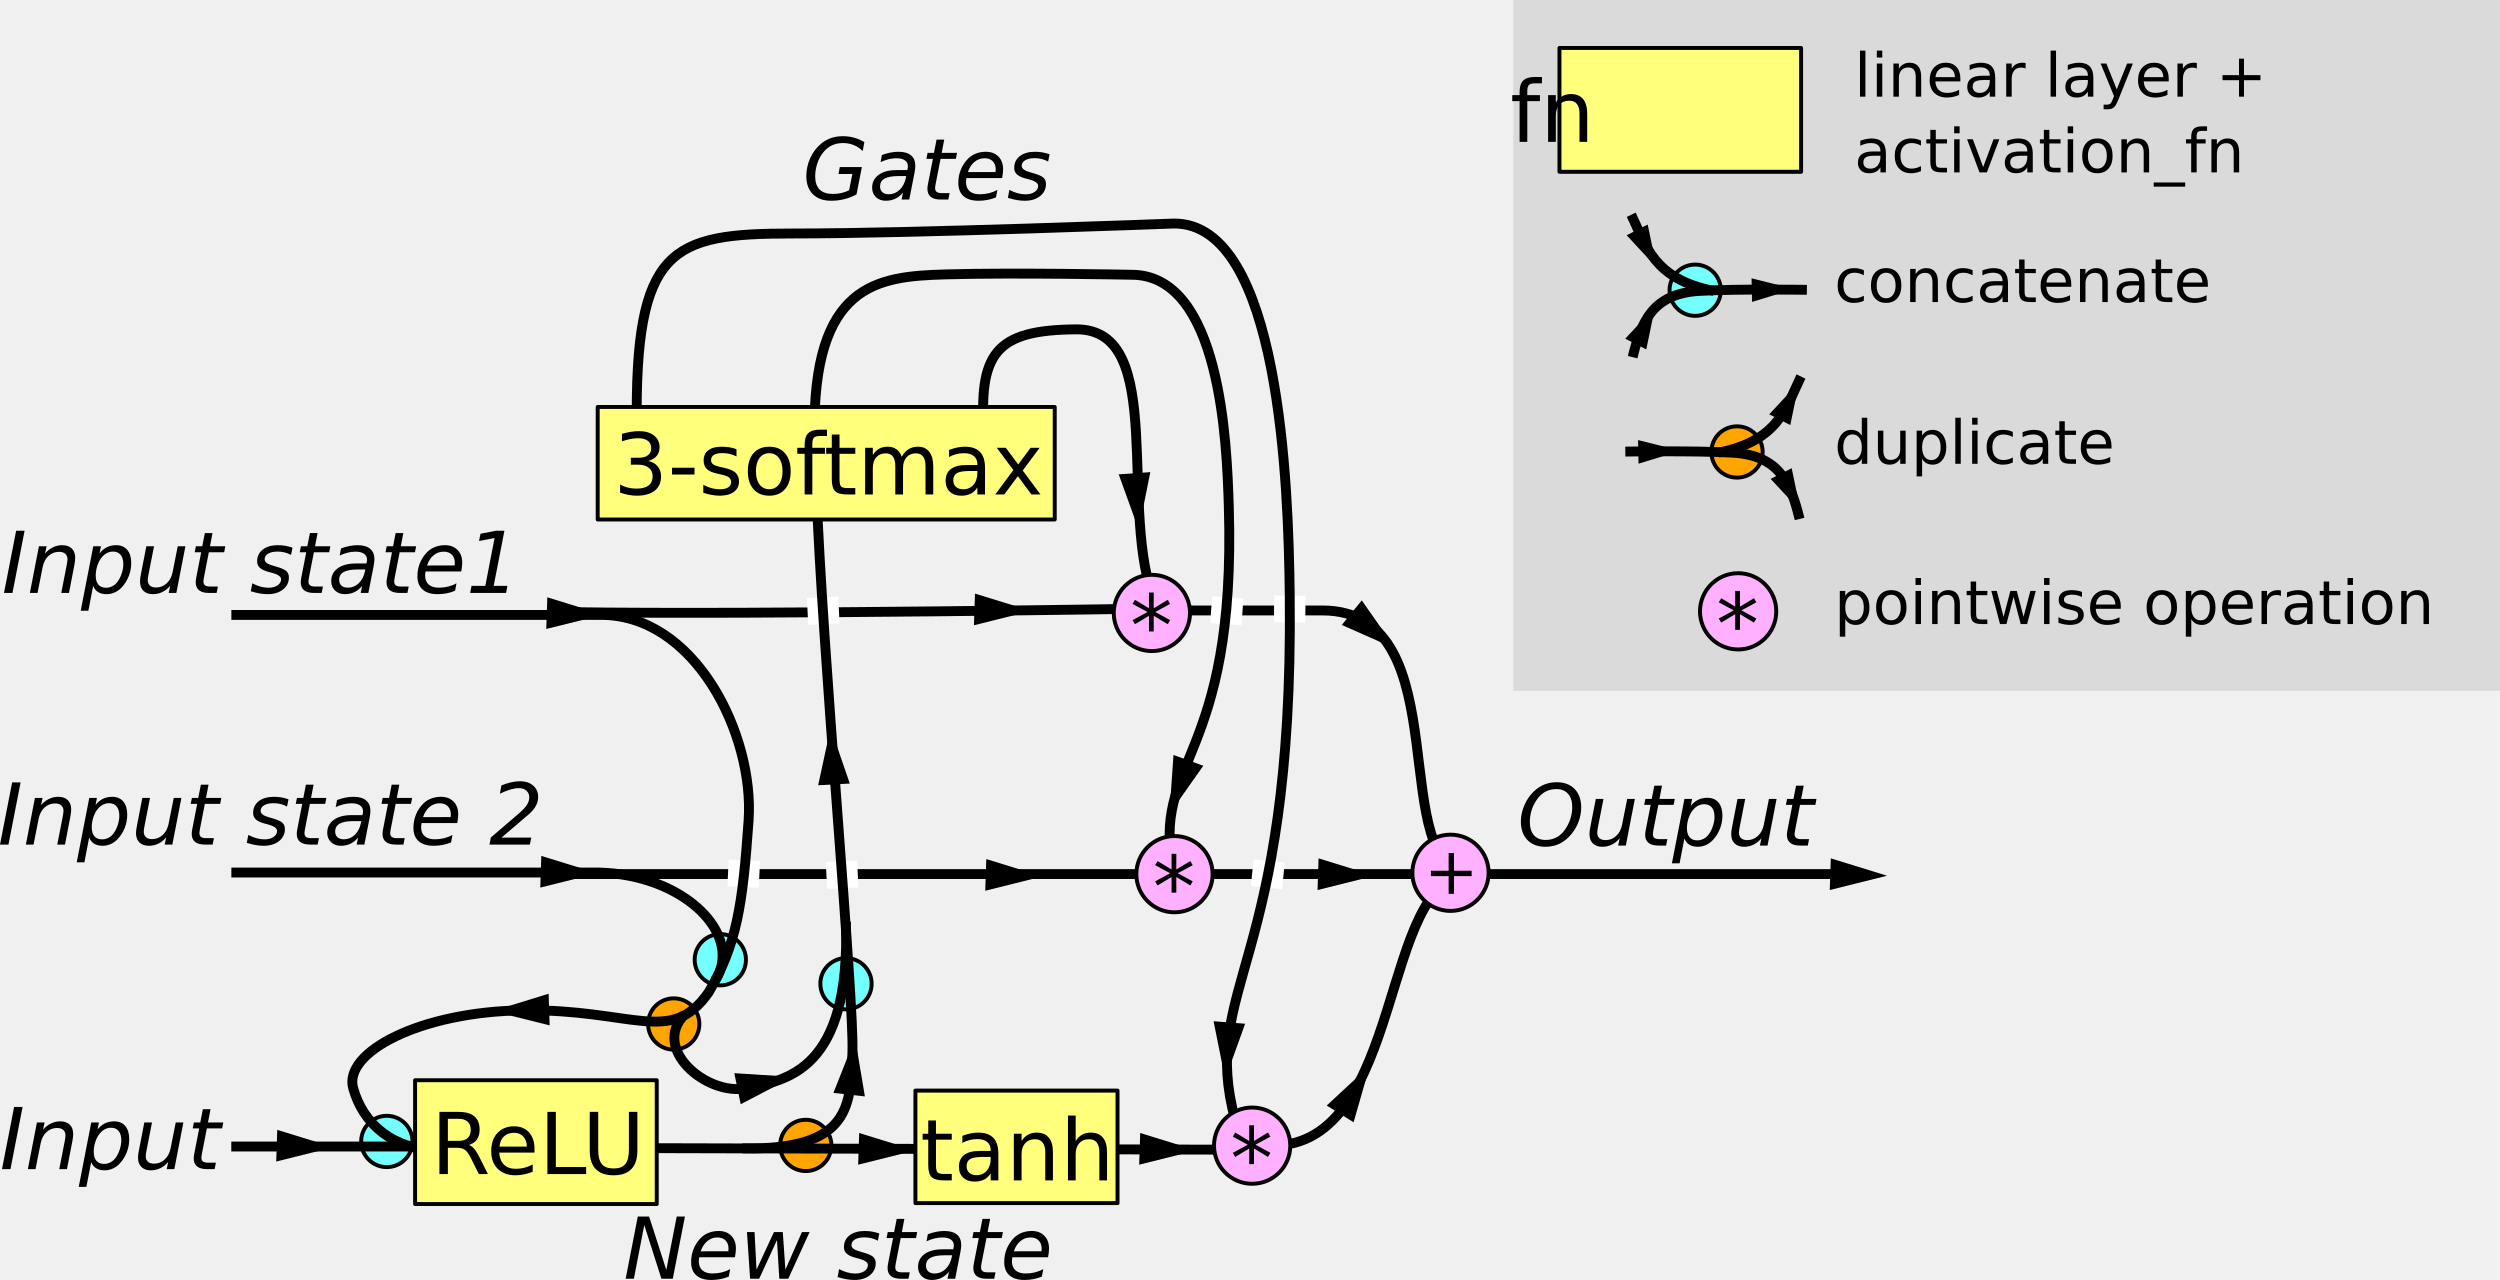
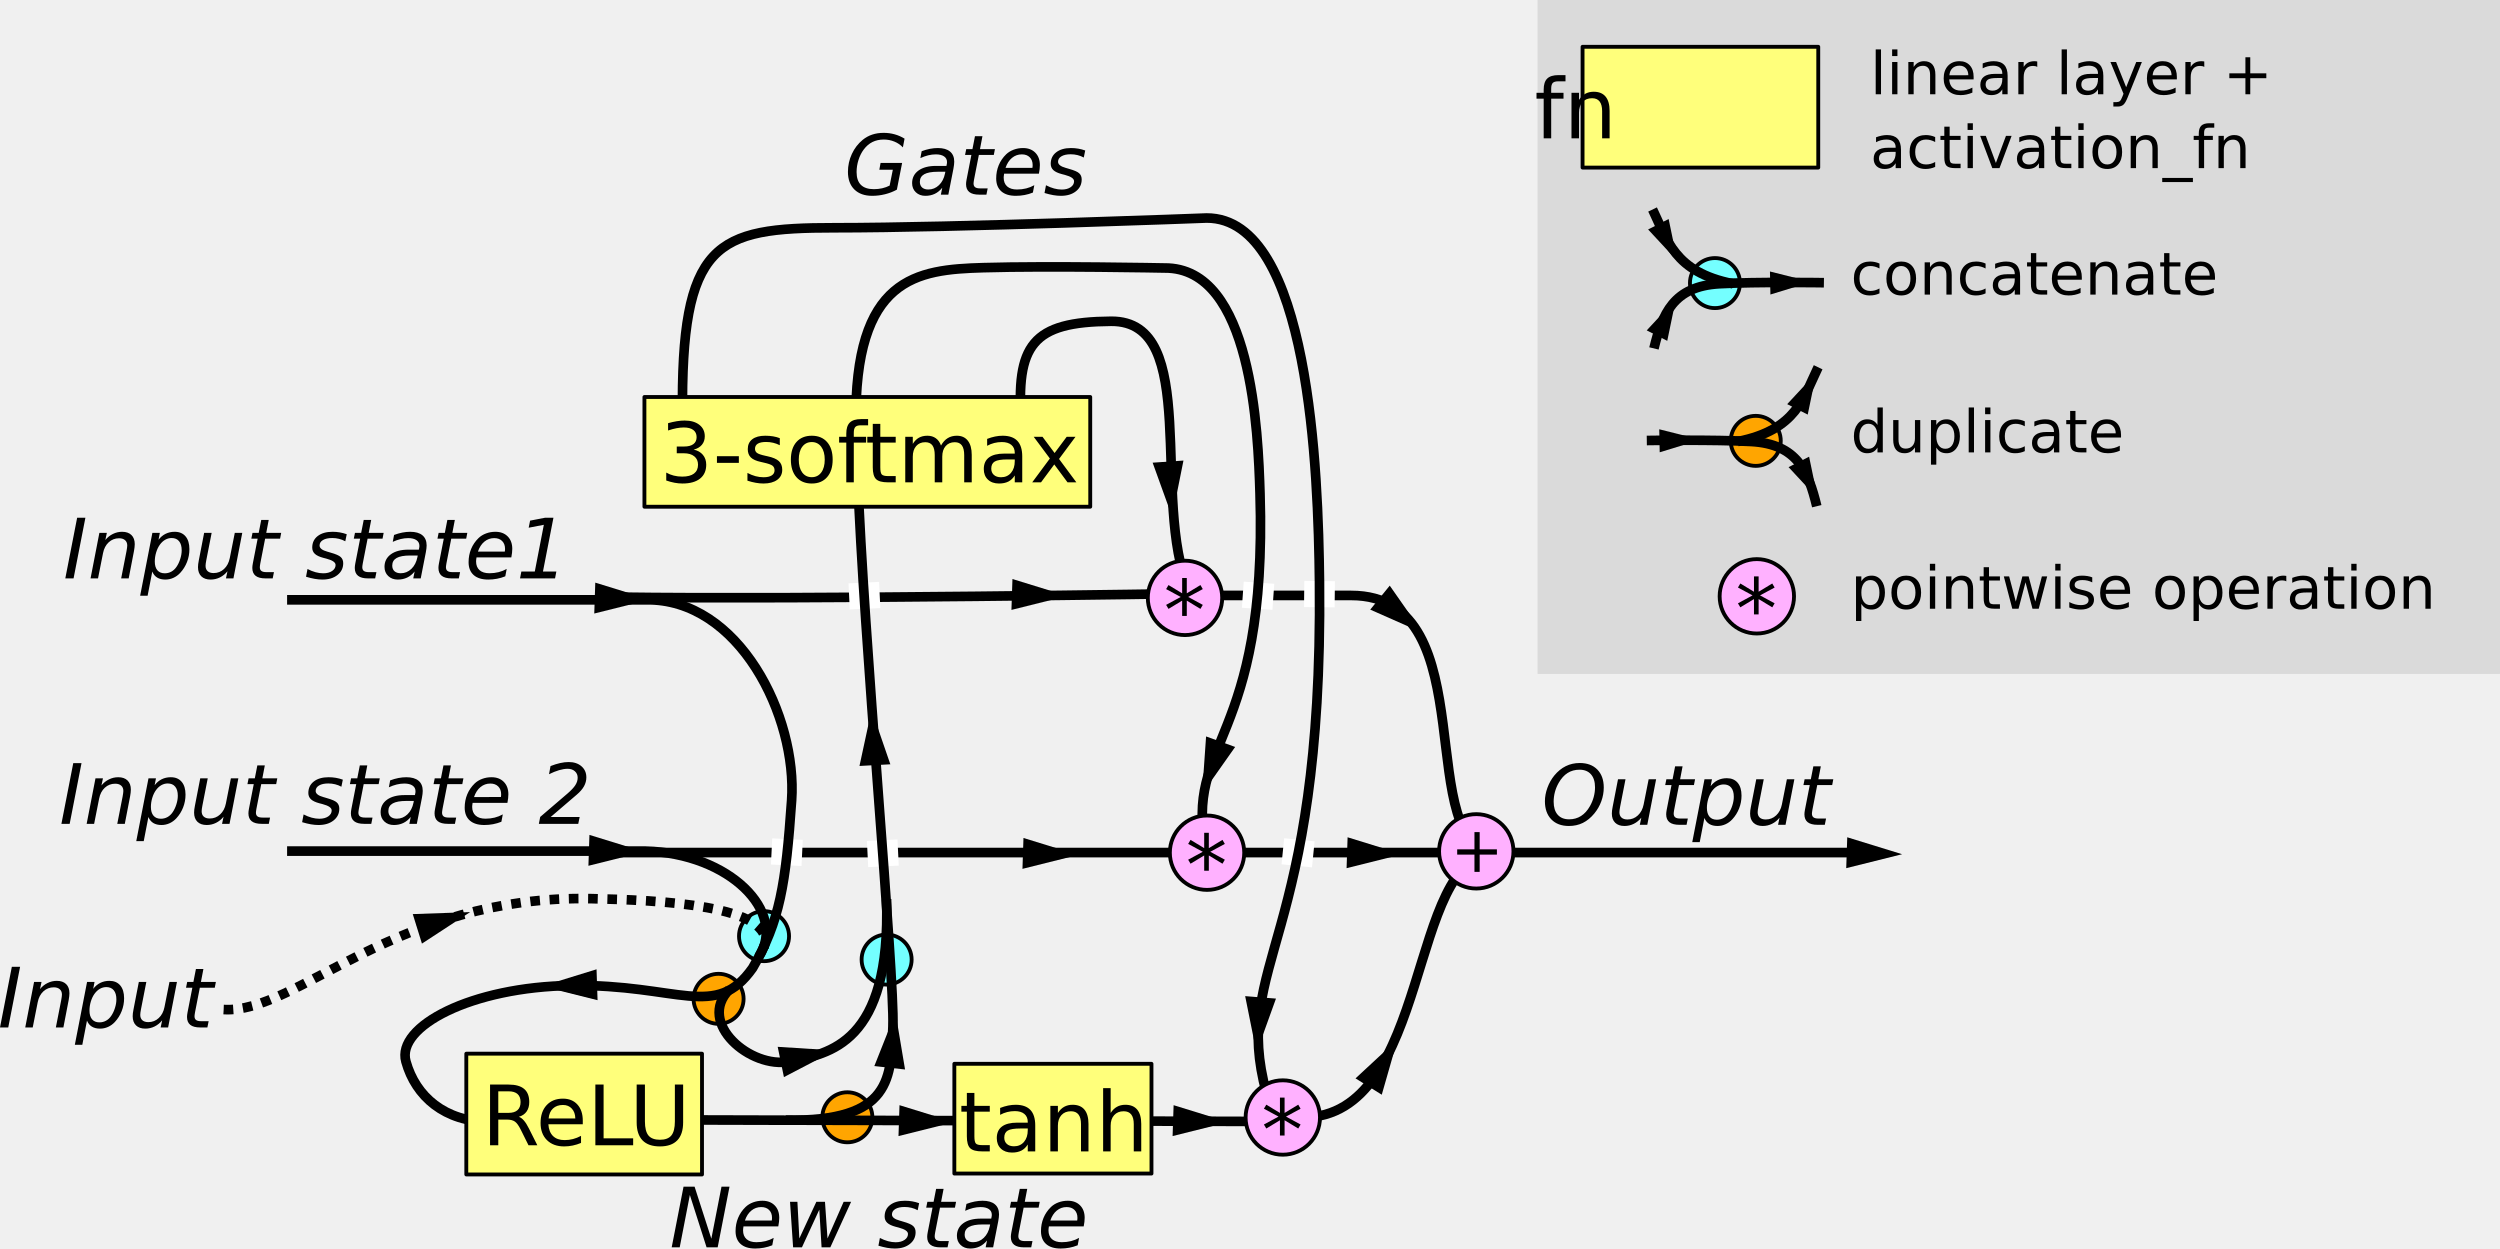
- <svg xmlns="http://www.w3.org/2000/svg" width="356.893mm" height="182.726mm" viewBox="0 0 1264.581 647.456" id="svg2" version="1.1">
+ <svg xmlns="http://www.w3.org/2000/svg" width="365.881mm" height="182.726mm" viewBox="0 0 1296.428 647.456" id="svg2" version="1.1">
  <defs id="defs4" />
-   <g id="layer1" transform="translate(146.8726,49.18373)">
+   <g id="layer1" transform="translate(178.7196,49.18373)">
    <circle style="opacity:1;fill:#ffa500;fill-opacity:1;fill-rule:nonzero;stroke:#000000;stroke-width:2;stroke-linecap:butt;stroke-linejoin:round;stroke-miterlimit:4;stroke-dasharray:none;stroke-dashoffset:0;stroke-opacity:1" id="circle4275" cx="260.698" cy="530.212" r="12.972" />
    <circle r="12.972" cy="468.784" cx="193.913" id="circle4272" style="opacity:1;fill:#ffa500;fill-opacity:1;fill-rule:nonzero;stroke:#000000;stroke-width:2;stroke-linecap:butt;stroke-linejoin:round;stroke-miterlimit:4;stroke-dasharray:none;stroke-dashoffset:0;stroke-opacity:1" />
-     <circle r="12.972" cy="528.207" cx="48.789" id="circle4331" style="opacity:1;fill:#74ffff;fill-opacity:1;fill-rule:nonzero;stroke:#000000;stroke-width:2;stroke-linecap:butt;stroke-linejoin:round;stroke-miterlimit:4;stroke-dasharray:none;stroke-dashoffset:0;stroke-opacity:1" />
    <rect style="opacity:1;fill:#dadada;fill-opacity:1;fill-rule:nonzero;stroke:none;stroke-width:5;stroke-linecap:butt;stroke-linejoin:round;stroke-miterlimit:4;stroke-dasharray:none;stroke-dashoffset:0;stroke-opacity:1" id="rect4233" width="499.084" height="349.482" x="618.624" y="-49.184" />
    <circle r="12.972" cy="448.426" cx="281.056" id="circle4356" style="opacity:1;fill:#74ffff;fill-opacity:1;fill-rule:nonzero;stroke:#000000;stroke-width:2;stroke-linecap:butt;stroke-linejoin:round;stroke-miterlimit:4;stroke-dasharray:none;stroke-dashoffset:0;stroke-opacity:1" />
    <circle style="opacity:1;fill:#74ffff;fill-opacity:1;fill-rule:nonzero;stroke:#000000;stroke-width:2;stroke-linecap:butt;stroke-linejoin:round;stroke-miterlimit:4;stroke-dasharray:none;stroke-dashoffset:0;stroke-opacity:1" id="circle4339" cx="217.484" cy="436.284" r="12.972" />
    <path style="opacity:1;fill:none;fill-opacity:1;fill-rule:nonzero;stroke:#000000;stroke-width:5;stroke-linecap:butt;stroke-linejoin:round;stroke-miterlimit:4;stroke-dasharray:none;stroke-dashoffset:0;stroke-opacity:1" d="m 593.645,392.943 200.003,0" id="path4358" />
    <path id="path4292" d="m 496.714,530.324 c 67.399,0.034 54.267,-137.346 99.724,-136.336" style="opacity:1;fill:none;fill-opacity:1;fill-rule:nonzero;stroke:#000000;stroke-width:5;stroke-linecap:butt;stroke-linejoin:round;stroke-miterlimit:4;stroke-dasharray:none;stroke-dashoffset:0;stroke-opacity:1" />
    <path style="opacity:1;fill:none;fill-opacity:1;fill-rule:nonzero;stroke:#000000;stroke-width:5;stroke-linecap:butt;stroke-linejoin:round;stroke-miterlimit:4;stroke-dasharray:none;stroke-dashoffset:0;stroke-opacity:1" d="m 438.895,259.603 83.073,-10e-6 c 71.44,0.034 30.024,133.374 76.491,133.374" id="path4290" />
    <rect style="opacity:1;fill:#ffffff;fill-opacity:1;fill-rule:nonzero;stroke:none;stroke-width:5;stroke-linecap:butt;stroke-linejoin:round;stroke-miterlimit:4;stroke-dasharray:none;stroke-dashoffset:0;stroke-opacity:1" id="rect4331" width="15.865" height="13.571" x="-498.524" y="219.429" transform="matrix(-0.9975824,-0.0694932,-0.0694932,0.9975824,0,0)" />
    <path id="path4288" d="m 454.047,392.943 137.621,0" style="opacity:1;fill:none;fill-opacity:1;fill-rule:nonzero;stroke:#000000;stroke-width:5;stroke-linecap:butt;stroke-linejoin:round;stroke-miterlimit:4;stroke-dasharray:none;stroke-dashoffset:0;stroke-opacity:1" />
    <path style="opacity:1;fill:none;fill-opacity:1;fill-rule:nonzero;stroke:#000000;stroke-width:5;stroke-linecap:butt;stroke-linejoin:round;stroke-miterlimit:4;stroke-dasharray:none;stroke-dashoffset:0;stroke-opacity:1" d="m 140.431,260.443 c 99.286,1.429 298.288,-1.847 298.288,-1.847" id="path4253" />
    <rect style="opacity:1;fill:#ffffff;fill-opacity:1;fill-rule:nonzero;stroke:none;stroke-width:5;stroke-linecap:butt;stroke-linejoin:round;stroke-miterlimit:4;stroke-dasharray:none;stroke-dashoffset:0;stroke-opacity:1" id="rect4255" width="15.865" height="13.571" x="248.755" y="265.66" transform="matrix(0.9988328,-0.04830066,0.04830066,0.9988328,0,0)" />
    <path style="opacity:1;fill:none;fill-opacity:1;fill-rule:nonzero;stroke:#000000;stroke-width:5;stroke-linecap:butt;stroke-linejoin:round;stroke-miterlimit:4;stroke-dasharray:none;stroke-dashoffset:0;stroke-opacity:1" d="m 136.859,392.943 c 42.857,0 310.357,0 310.357,0" id="path4251" />
    <rect transform="matrix(-0.9999452,-0.01046963,-0.01046963,0.9999452,0,0)" y="246.821" x="-516.136" height="13.571" width="15.865" id="rect4333" style="opacity:1;fill:#ffffff;fill-opacity:1;fill-rule:nonzero;stroke:none;stroke-width:5;stroke-linecap:butt;stroke-linejoin:round;stroke-miterlimit:4;stroke-dasharray:none;stroke-dashoffset:0;stroke-opacity:1" />
    <rect style="opacity:1;fill:#ffffff;fill-opacity:1;fill-rule:nonzero;stroke:none;stroke-width:5;stroke-linecap:butt;stroke-linejoin:round;stroke-miterlimit:4;stroke-dasharray:none;stroke-dashoffset:0;stroke-opacity:1" id="rect4335" width="15.865" height="13.571" x="-539.446" y="334.451" transform="matrix(-0.9949113,-0.100755,-0.100755,0.9949113,0,0)" />
    <path style="opacity:1;fill:none;fill-opacity:1;fill-rule:nonzero;stroke:#000000;stroke-width:5;stroke-linecap:butt;stroke-linejoin:round;stroke-miterlimit:4;stroke-dasharray:none;stroke-dashoffset:0;stroke-opacity:1" d="m 175.217,166.914 c -1.01,-90.914 17.173,-97.985 78.792,-97.985 61.619,0 192.939,-5.051 192.939,-5.051 53.526,-0.21 57.984,132.208 58.577,188.688 1.978,188.633 -45.994,196.561 -27.517,265.057" id="path4241" />
    <path style="opacity:1;fill:none;fill-opacity:1;fill-rule:nonzero;stroke:#000000;stroke-width:5;stroke-linecap:butt;stroke-linejoin:round;stroke-miterlimit:4;stroke-dasharray:none;stroke-dashoffset:0;stroke-opacity:1" d="m 265.12,170.954 c -1.01,-76.772 31.733,-80.322 66.078,-81.332 34.345,-1.01 93.881,0.173 93.881,0.173 45.617,-0.485 48.631,85.532 49.607,116.954 4.041,130.048 -39.949,127.776 -27.827,185.123" id="path4243" />
    <path style="opacity:1;fill:none;fill-opacity:1;fill-rule:nonzero;stroke:#000000;stroke-width:5;stroke-linecap:butt;stroke-linejoin:round;stroke-miterlimit:4;stroke-dasharray:none;stroke-dashoffset:0;stroke-opacity:1" d="m 350.983,170.954 c -3.03,-41.416 5.531,-53.232 46.467,-53.538 46.923,-0.351 20.406,92.927 40.406,139.401" id="path4245" />
    <path style="opacity:1;fill:none;fill-opacity:1;fill-rule:nonzero;stroke:#000000;stroke-width:5;stroke-linecap:butt;stroke-linejoin:round;stroke-miterlimit:4;stroke-dasharray:none;stroke-dashoffset:0;stroke-opacity:1" d="m 176.227,531.579 295.67,0.776" id="path4199" />
    <text xml:space="preserve" style="color:#000000;font-style:oblique;font-variant:normal;font-weight:normal;font-stretch:normal;font-size:43.169px;line-height:125%;font-family:'DejaVu Sans';-inkscape-font-specification:'DejaVu Sans Oblique';text-indent:0;text-align:start;text-decoration:none;text-decoration-line:none;text-decoration-style:solid;text-decoration-color:#000000;letter-spacing:0px;word-spacing:0px;text-transform:none;direction:ltr;block-progression:tb;writing-mode:lr-tb;baseline-shift:baseline;text-anchor:start;white-space:normal;clip-rule:nonzero;display:inline;overflow:visible;visibility:visible;opacity:1;isolation:auto;mix-blend-mode:normal;color-interpolation:sRGB;color-interpolation-filters:linearRGB;solid-color:#000000;solid-opacity:1;fill:#000000;fill-opacity:1;fill-rule:nonzero;stroke:none;stroke-width:3;stroke-linecap:round;stroke-linejoin:round;stroke-miterlimit:4;stroke-dasharray:none;stroke-dashoffset:0;stroke-opacity:1;color-rendering:auto;image-rendering:auto;shape-rendering:auto;text-rendering:auto;enable-background:accumulate" x="-146.012" y="250.756" id="text4136">
      <tspan id="tspan4138" x="-146.012" y="250.756">Input state1</tspan>
    </text>
    <text id="text4140" y="378.036" x="-148.032" style="color:#000000;font-style:oblique;font-variant:normal;font-weight:normal;font-stretch:normal;font-size:43.169px;line-height:125%;font-family:'DejaVu Sans';-inkscape-font-specification:'DejaVu Sans Oblique';text-indent:0;text-align:start;text-decoration:none;text-decoration-line:none;text-decoration-style:solid;text-decoration-color:#000000;letter-spacing:0px;word-spacing:0px;text-transform:none;direction:ltr;block-progression:tb;writing-mode:lr-tb;baseline-shift:baseline;text-anchor:start;white-space:normal;clip-rule:nonzero;display:inline;overflow:visible;visibility:visible;opacity:1;isolation:auto;mix-blend-mode:normal;color-interpolation:sRGB;color-interpolation-filters:linearRGB;solid-color:#000000;solid-opacity:1;fill:#000000;fill-opacity:1;fill-rule:nonzero;stroke:none;stroke-width:3;stroke-linecap:round;stroke-linejoin:round;stroke-miterlimit:4;stroke-dasharray:none;stroke-dashoffset:0;stroke-opacity:1;color-rendering:auto;image-rendering:auto;shape-rendering:auto;text-rendering:auto;enable-background:accumulate" xml:space="preserve">
      <tspan y="378.036" x="-148.032" id="tspan4142">Input state 2</tspan>
    </text>
    <rect style="opacity:1;fill:#ffffff;fill-opacity:1;fill-rule:nonzero;stroke:none;stroke-width:5;stroke-linecap:butt;stroke-linejoin:round;stroke-miterlimit:4;stroke-dasharray:none;stroke-dashoffset:0;stroke-opacity:1" id="rect4259" width="15.865" height="13.571" x="-255.959" y="374.414" transform="matrix(-0.9988328,-0.04830066,-0.04830066,0.9988328,0,0)" />
    <path style="opacity:1;fill:none;fill-opacity:1;fill-rule:nonzero;stroke:#000000;stroke-width:5;stroke-linecap:butt;stroke-linejoin:round;stroke-miterlimit:4;stroke-dasharray:none;stroke-dashoffset:0;stroke-opacity:1" d="m -29.844,261.868 185.868,0 c 48.487,-1.01 78.792,60.609 75.761,104.046 -3.03,43.437 -6.061,62.629 -20.203,86.873 -19.193,27.274 -38.161,8.359 -93.944,9.091 -51.947,0.682 -90.914,21.213 -85.863,39.396 5.051,18.183 20.203,31.315 43.437,31.315" id="path4144" />
    <path id="path4146" d="m -29.844,392.178 185.868,0 c 43.437,1.01 73.836,31.689 58.683,54.923" style="opacity:1;fill:none;fill-opacity:1;fill-rule:nonzero;stroke:#000000;stroke-width:5;stroke-linecap:butt;stroke-linejoin:round;stroke-miterlimit:4;stroke-dasharray:none;stroke-dashoffset:0;stroke-opacity:1" />
    <path id="path4150" d="m 126.944,383.769 28.458,8.782 -28.986,7.239 z" style="opacity:1;fill:#000000;fill-opacity:1;fill-rule:nonzero;stroke:none;stroke-width:2;stroke-linecap:butt;stroke-linejoin:round;stroke-miterlimit:4;stroke-dasharray:none;stroke-dashoffset:0;stroke-opacity:1" />
    <path style="opacity:1;fill:#000000;fill-opacity:1;fill-rule:nonzero;stroke:none;stroke-width:2;stroke-linecap:butt;stroke-linejoin:round;stroke-miterlimit:4;stroke-dasharray:none;stroke-dashoffset:0;stroke-opacity:1" d="m 129.974,252.954 28.458,8.782 -28.986,7.239 z" id="path4161" />
    <rect style="opacity:1;fill:#ffff7b;fill-opacity:1;fill-rule:nonzero;stroke:#000000;stroke-width:2;stroke-linecap:butt;stroke-linejoin:round;stroke-miterlimit:4;stroke-dasharray:none;stroke-dashoffset:0;stroke-opacity:1" id="rect4191" width="122.228" height="62.629" x="63.09" y="497.234" ry="0" />
    <text xml:space="preserve" style="color:#000000;font-style:normal;font-variant:normal;font-weight:normal;font-stretch:normal;font-size:43.169px;line-height:125%;font-family:'DejaVu Sans';-inkscape-font-specification:'DejaVu Sans';text-indent:0;text-align:start;text-decoration:none;text-decoration-line:none;text-decoration-style:solid;text-decoration-color:#000000;letter-spacing:0px;word-spacing:0px;text-transform:none;direction:ltr;block-progression:tb;writing-mode:lr-tb;baseline-shift:baseline;text-anchor:start;white-space:normal;clip-rule:nonzero;display:inline;overflow:visible;visibility:visible;opacity:1;isolation:auto;mix-blend-mode:normal;color-interpolation:sRGB;color-interpolation-filters:linearRGB;solid-color:#000000;solid-opacity:1;fill:#000000;fill-opacity:1;fill-rule:nonzero;stroke:none;stroke-width:3;stroke-linecap:round;stroke-linejoin:round;stroke-miterlimit:4;stroke-dasharray:none;stroke-dashoffset:0;stroke-opacity:1;color-rendering:auto;image-rendering:auto;shape-rendering:auto;text-rendering:auto;enable-background:accumulate" x="71.171" y="544.711" id="text4193">
      <tspan id="tspan4195" x="71.171" y="544.711">ReLU</tspan>
    </text>
    <path style="opacity:1;fill:#000000;fill-opacity:1;fill-rule:nonzero;stroke:none;stroke-width:2;stroke-linecap:butt;stroke-linejoin:round;stroke-miterlimit:4;stroke-dasharray:none;stroke-dashoffset:0;stroke-opacity:1" d="m 130.63,453.469 -28.458,8.782 28.986,7.239 z" id="path4197" />
    <text xml:space="preserve" style="color:#000000;font-style:oblique;font-variant:normal;font-weight:normal;font-stretch:normal;font-size:43.169px;line-height:125%;font-family:'DejaVu Sans';-inkscape-font-specification:'DejaVu Sans Oblique';text-indent:0;text-align:start;text-decoration:none;text-decoration-line:none;text-decoration-style:solid;text-decoration-color:#000000;letter-spacing:0px;word-spacing:0px;text-transform:none;direction:ltr;block-progression:tb;writing-mode:lr-tb;baseline-shift:baseline;text-anchor:start;white-space:normal;clip-rule:nonzero;display:inline;overflow:visible;visibility:visible;opacity:1;isolation:auto;mix-blend-mode:normal;color-interpolation:sRGB;color-interpolation-filters:linearRGB;solid-color:#000000;solid-opacity:1;fill:#000000;fill-opacity:1;fill-rule:nonzero;stroke:none;stroke-width:3;stroke-linecap:round;stroke-linejoin:round;stroke-miterlimit:4;stroke-dasharray:none;stroke-dashoffset:0;stroke-opacity:1;color-rendering:auto;image-rendering:auto;shape-rendering:auto;text-rendering:auto;enable-background:accumulate" x="168.442" y="597.661" id="text4201">
      <tspan id="tspan4203" x="168.442" y="597.661">New state</tspan>
    </text>
    <rect transform="matrix(0.9988328,-0.04830066,0.04830066,0.9988328,0,0)" y="399.536" x="251.839" height="13.571" width="15.865" id="rect4257" style="opacity:1;fill:#ffffff;fill-opacity:1;fill-rule:nonzero;stroke:none;stroke-width:5;stroke-linecap:butt;stroke-linejoin:round;stroke-miterlimit:4;stroke-dasharray:none;stroke-dashoffset:0;stroke-opacity:1" />
    <path style="opacity:1;fill:none;fill-opacity:1;fill-rule:nonzero;stroke:#000000;stroke-width:5;stroke-linecap:butt;stroke-linejoin:round;stroke-miterlimit:4;stroke-dasharray:none;stroke-dashoffset:0;stroke-opacity:1" d="m 228.71,531.699 c 55.558,1.01 54.593,-22.343 55.603,-48.607 1.01,-26.264 -15.397,-203.932 -18.267,-285.779" id="path4205" />
    <path style="opacity:1;fill:none;fill-opacity:1;fill-rule:nonzero;stroke:#000000;stroke-width:5;stroke-linecap:butt;stroke-linejoin:round;stroke-miterlimit:4;stroke-dasharray:none;stroke-dashoffset:0;stroke-opacity:1" d="m 199.501,463.981 c -17.111,17.253 11.071,41.334 31.274,37.293 20.203,-4.041 52.768,-8.913 50.242,-84.169" id="path4207" />
    <path style="opacity:1;fill:#000000;fill-opacity:1;fill-rule:nonzero;stroke:none;stroke-width:2;stroke-linecap:butt;stroke-linejoin:round;stroke-miterlimit:4;stroke-dasharray:none;stroke-dashoffset:0;stroke-opacity:1" d="m 224.565,493.669 29.723,1.883 -26.489,13.817 z" id="path4209" />
    <path style="opacity:1;fill:#000000;fill-opacity:1;fill-rule:nonzero;stroke:none;stroke-width:2;stroke-linecap:butt;stroke-linejoin:round;stroke-miterlimit:4;stroke-dasharray:none;stroke-dashoffset:0;stroke-opacity:1" d="m 287.739,523.935 28.458,8.782 -28.986,7.239 z" id="path4211" />
    <path id="path4213" d="m 274.685,503.644 10.987,-27.682 4.943,29.464 z" style="opacity:1;fill:#000000;fill-opacity:1;fill-rule:nonzero;stroke:none;stroke-width:2;stroke-linecap:butt;stroke-linejoin:round;stroke-miterlimit:4;stroke-dasharray:none;stroke-dashoffset:0;stroke-opacity:1" />
    <rect ry="0" y="-386.644" x="156.685" height="231.186" width="56.901" id="rect4215" style="opacity:1;fill:#ffff7b;fill-opacity:1;fill-rule:nonzero;stroke:#000000;stroke-width:2;stroke-linecap:butt;stroke-linejoin:round;stroke-miterlimit:4;stroke-dasharray:none;stroke-dashoffset:0;stroke-opacity:1" transform="matrix(0,1,-1,0,0,0)" />
    <text id="text4231" y="200.946" x="163.491" style="color:#000000;font-style:normal;font-variant:normal;font-weight:normal;font-stretch:normal;font-size:43.169px;line-height:125%;font-family:'DejaVu Sans';-inkscape-font-specification:'DejaVu Sans';text-indent:0;text-align:start;text-decoration:none;text-decoration-line:none;text-decoration-style:solid;text-decoration-color:#000000;letter-spacing:0px;word-spacing:0px;text-transform:none;direction:ltr;block-progression:tb;writing-mode:lr-tb;baseline-shift:baseline;text-anchor:start;white-space:normal;clip-rule:nonzero;display:inline;overflow:visible;visibility:visible;opacity:1;isolation:auto;mix-blend-mode:normal;color-interpolation:sRGB;color-interpolation-filters:linearRGB;solid-color:#000000;solid-opacity:1;fill:#000000;fill-opacity:1;fill-rule:nonzero;stroke:none;stroke-width:3;stroke-linecap:round;stroke-linejoin:round;stroke-miterlimit:4;stroke-dasharray:none;stroke-dashoffset:0;stroke-opacity:1;color-rendering:auto;image-rendering:auto;shape-rendering:auto;text-rendering:auto;enable-background:accumulate" xml:space="preserve">
      <tspan y="200.946" x="163.491" id="tspan4233">3-softmax</tspan>
    </text>
    <path style="opacity:1;fill:#000000;fill-opacity:1;fill-rule:nonzero;stroke:none;stroke-width:2;stroke-linecap:butt;stroke-linejoin:round;stroke-miterlimit:4;stroke-dasharray:none;stroke-dashoffset:0;stroke-opacity:1" d="m 266.979,348.024 6.28,-29.112 9.725,28.249 z" id="path4235" />
    <text id="text4247" y="51.756" x="259.06" style="color:#000000;font-style:oblique;font-variant:normal;font-weight:normal;font-stretch:normal;font-size:43.169px;line-height:125%;font-family:'DejaVu Sans';-inkscape-font-specification:'DejaVu Sans Oblique';text-indent:0;text-align:start;text-decoration:none;text-decoration-line:none;text-decoration-style:solid;text-decoration-color:#000000;letter-spacing:0px;word-spacing:0px;text-transform:none;direction:ltr;block-progression:tb;writing-mode:lr-tb;baseline-shift:baseline;text-anchor:start;white-space:normal;clip-rule:nonzero;display:inline;overflow:visible;visibility:visible;opacity:1;isolation:auto;mix-blend-mode:normal;color-interpolation:sRGB;color-interpolation-filters:linearRGB;solid-color:#000000;solid-opacity:1;fill:#000000;fill-opacity:1;fill-rule:nonzero;stroke:none;stroke-width:3;stroke-linecap:round;stroke-linejoin:round;stroke-miterlimit:4;stroke-dasharray:none;stroke-dashoffset:0;stroke-opacity:1;color-rendering:auto;image-rendering:auto;shape-rendering:auto;text-rendering:auto;enable-background:accumulate" xml:space="preserve">
      <tspan y="51.756" x="259.06" id="tspan4249">Gates</tspan>
    </text>
    <g id="g4267" transform="translate(-58.14069,12.36693)">
      <circle r="19.286" cy="248.495" cx="493.929" id="path4261" style="opacity:1;fill:#ffb1ff;fill-opacity:1;fill-rule:nonzero;stroke:#000000;stroke-width:2;stroke-linecap:butt;stroke-linejoin:round;stroke-miterlimit:4;stroke-dasharray:none;stroke-dashoffset:0;stroke-opacity:1" />
      <text id="text4263" y="270.219" x="482.857" style="color:#000000;font-style:normal;font-variant:normal;font-weight:normal;font-stretch:normal;font-size:43.169px;line-height:125%;font-family:'DejaVu Sans';-inkscape-font-specification:'DejaVu Sans';text-indent:0;text-align:start;text-decoration:none;text-decoration-line:none;text-decoration-style:solid;text-decoration-color:#000000;letter-spacing:0px;word-spacing:0px;text-transform:none;direction:ltr;block-progression:tb;writing-mode:lr-tb;baseline-shift:baseline;text-anchor:start;white-space:normal;clip-rule:nonzero;display:inline;overflow:visible;visibility:visible;opacity:1;isolation:auto;mix-blend-mode:normal;color-interpolation:sRGB;color-interpolation-filters:linearRGB;solid-color:#000000;solid-opacity:1;fill:#000000;fill-opacity:1;fill-rule:nonzero;stroke:none;stroke-width:3;stroke-linecap:round;stroke-linejoin:round;stroke-miterlimit:4;stroke-dasharray:none;stroke-dashoffset:0;stroke-opacity:1;color-rendering:auto;image-rendering:auto;shape-rendering:auto;text-rendering:auto;enable-background:accumulate" xml:space="preserve">
        <tspan y="270.219" x="482.857" id="tspan4265">*</tspan>
      </text>
    </g>
    <g id="g4272" transform="translate(-46.71212,144.5098)">
      <circle style="opacity:1;fill:#ffb1ff;fill-opacity:1;fill-rule:nonzero;stroke:#000000;stroke-width:2;stroke-linecap:butt;stroke-linejoin:round;stroke-miterlimit:4;stroke-dasharray:none;stroke-dashoffset:0;stroke-opacity:1" id="circle4274" cx="493.929" cy="248.495" r="19.286" />
      <text xml:space="preserve" style="color:#000000;font-style:normal;font-variant:normal;font-weight:normal;font-stretch:normal;font-size:43.169px;line-height:125%;font-family:'DejaVu Sans';-inkscape-font-specification:'DejaVu Sans';text-indent:0;text-align:start;text-decoration:none;text-decoration-line:none;text-decoration-style:solid;text-decoration-color:#000000;letter-spacing:0px;word-spacing:0px;text-transform:none;direction:ltr;block-progression:tb;writing-mode:lr-tb;baseline-shift:baseline;text-anchor:start;white-space:normal;clip-rule:nonzero;display:inline;overflow:visible;visibility:visible;opacity:1;isolation:auto;mix-blend-mode:normal;color-interpolation:sRGB;color-interpolation-filters:linearRGB;solid-color:#000000;solid-opacity:1;fill:#000000;fill-opacity:1;fill-rule:nonzero;stroke:none;stroke-width:3;stroke-linecap:round;stroke-linejoin:round;stroke-miterlimit:4;stroke-dasharray:none;stroke-dashoffset:0;stroke-opacity:1;color-rendering:auto;image-rendering:auto;shape-rendering:auto;text-rendering:auto;enable-background:accumulate" x="482.857" y="270.219" id="text4276">
        <tspan id="tspan4278" x="482.857" y="270.219">*</tspan>
      </text>
    </g>
    <g transform="translate(-7.426408,281.8293)" id="g4280">
      <circle r="19.286" cy="248.495" cx="493.929" id="circle4282" style="opacity:1;fill:#ffb1ff;fill-opacity:1;fill-rule:nonzero;stroke:#000000;stroke-width:2;stroke-linecap:butt;stroke-linejoin:round;stroke-miterlimit:4;stroke-dasharray:none;stroke-dashoffset:0;stroke-opacity:1" />
      <text id="text4284" y="270.219" x="482.857" style="color:#000000;font-style:normal;font-variant:normal;font-weight:normal;font-stretch:normal;font-size:43.169px;line-height:125%;font-family:'DejaVu Sans';-inkscape-font-specification:'DejaVu Sans';text-indent:0;text-align:start;text-decoration:none;text-decoration-line:none;text-decoration-style:solid;text-decoration-color:#000000;letter-spacing:0px;word-spacing:0px;text-transform:none;direction:ltr;block-progression:tb;writing-mode:lr-tb;baseline-shift:baseline;text-anchor:start;white-space:normal;clip-rule:nonzero;display:inline;overflow:visible;visibility:visible;opacity:1;isolation:auto;mix-blend-mode:normal;color-interpolation:sRGB;color-interpolation-filters:linearRGB;solid-color:#000000;solid-opacity:1;fill:#000000;fill-opacity:1;fill-rule:nonzero;stroke:none;stroke-width:3;stroke-linecap:round;stroke-linejoin:round;stroke-miterlimit:4;stroke-dasharray:none;stroke-dashoffset:0;stroke-opacity:1;color-rendering:auto;image-rendering:auto;shape-rendering:auto;text-rendering:auto;enable-background:accumulate" xml:space="preserve">
        <tspan y="270.219" x="482.857" id="tspan4286">*</tspan>
      </text>
    </g>
    <g id="g4294" transform="translate(92.9025,143.804)">
      <circle style="opacity:1;fill:#ffb1ff;fill-opacity:1;fill-rule:nonzero;stroke:#000000;stroke-width:2;stroke-linecap:butt;stroke-linejoin:round;stroke-miterlimit:4;stroke-dasharray:none;stroke-dashoffset:0;stroke-opacity:1" id="circle4296" cx="493.929" cy="248.495" r="19.286" />
      <text xml:space="preserve" style="color:#000000;font-style:normal;font-variant:normal;font-weight:normal;font-stretch:normal;font-size:32.899px;line-height:125%;font-family:'DejaVu Sans';-inkscape-font-specification:'DejaVu Sans';text-indent:0;text-align:start;text-decoration:none;text-decoration-line:none;text-decoration-style:solid;text-decoration-color:#000000;letter-spacing:0px;word-spacing:0px;text-transform:none;direction:ltr;block-progression:tb;writing-mode:lr-tb;baseline-shift:baseline;text-anchor:start;white-space:normal;clip-rule:nonzero;display:inline;overflow:visible;visibility:visible;opacity:1;isolation:auto;mix-blend-mode:normal;color-interpolation:sRGB;color-interpolation-filters:linearRGB;solid-color:#000000;solid-opacity:1;fill:#000000;fill-opacity:1;fill-rule:nonzero;stroke:none;stroke-width:3;stroke-linecap:round;stroke-linejoin:round;stroke-miterlimit:4;stroke-dasharray:none;stroke-dashoffset:0;stroke-opacity:1;color-rendering:auto;image-rendering:auto;shape-rendering:auto;text-rendering:auto;enable-background:accumulate" x="480.552" y="259.143" id="text4298">
        <tspan id="tspan4300" x="480.552" y="259.143">+</tspan>
      </text>
    </g>
    <g id="g4308" transform="translate(-59.49004,-34.10008)">
      <rect style="opacity:1;fill:#ffff7b;fill-opacity:1;fill-rule:nonzero;stroke:#000000;stroke-width:2;stroke-linecap:butt;stroke-linejoin:round;stroke-miterlimit:4;stroke-dasharray:none;stroke-dashoffset:0;stroke-opacity:1" id="rect4302" width="102.228" height="56.915" x="375.666" y="536.576" ry="0" />
      <text xml:space="preserve" style="color:#000000;font-style:normal;font-variant:normal;font-weight:normal;font-stretch:normal;font-size:43.169px;line-height:125%;font-family:'DejaVu Sans';-inkscape-font-specification:'DejaVu Sans';text-indent:0;text-align:start;text-decoration:none;text-decoration-line:none;text-decoration-style:solid;text-decoration-color:#000000;letter-spacing:0px;word-spacing:0px;text-transform:none;direction:ltr;block-progression:tb;writing-mode:lr-tb;baseline-shift:baseline;text-anchor:start;white-space:normal;clip-rule:nonzero;display:inline;overflow:visible;visibility:visible;opacity:1;isolation:auto;mix-blend-mode:normal;color-interpolation:sRGB;color-interpolation-filters:linearRGB;solid-color:#000000;solid-opacity:1;fill:#000000;fill-opacity:1;fill-rule:nonzero;stroke:none;stroke-width:3;stroke-linecap:round;stroke-linejoin:round;stroke-miterlimit:4;stroke-dasharray:none;stroke-dashoffset:0;stroke-opacity:1;color-rendering:auto;image-rendering:auto;shape-rendering:auto;text-rendering:auto;enable-background:accumulate" x="378.156" y="581.997" id="text4304">
        <tspan id="tspan4306" x="378.156" y="581.997">tanh</tspan>
      </text>
    </g>
    <path id="path4313" d="m 429.882,523.935 28.458,8.782 -28.986,7.239 z" style="opacity:1;fill:#000000;fill-opacity:1;fill-rule:nonzero;stroke:none;stroke-width:2;stroke-linecap:butt;stroke-linejoin:round;stroke-miterlimit:4;stroke-dasharray:none;stroke-dashoffset:0;stroke-opacity:1" />
    <path style="opacity:1;fill:#000000;fill-opacity:1;fill-rule:nonzero;stroke:none;stroke-width:2;stroke-linecap:butt;stroke-linejoin:round;stroke-miterlimit:4;stroke-dasharray:none;stroke-dashoffset:0;stroke-opacity:1" d="m 352.025,385.363 28.458,8.782 -28.986,7.239 z" id="path4315" />
    <path id="path4317" d="m 346.31,251.078 28.458,8.782 -28.986,7.239 z" style="opacity:1;fill:#000000;fill-opacity:1;fill-rule:nonzero;stroke:none;stroke-width:2;stroke-linecap:butt;stroke-linejoin:round;stroke-miterlimit:4;stroke-dasharray:none;stroke-dashoffset:0;stroke-opacity:1" />
    <path style="opacity:1;fill:#000000;fill-opacity:1;fill-rule:nonzero;stroke:none;stroke-width:2;stroke-linecap:butt;stroke-linejoin:round;stroke-miterlimit:4;stroke-dasharray:none;stroke-dashoffset:0;stroke-opacity:1" d="m 520.106,385.006 28.458,8.782 -28.986,7.239 z" id="path4319" />
    <path id="path4321" d="m 524.213,510.034 21.834,-20.254 -8.224,28.722 z" style="opacity:1;fill:#000000;fill-opacity:1;fill-rule:nonzero;stroke:none;stroke-width:2;stroke-linecap:butt;stroke-linejoin:round;stroke-miterlimit:4;stroke-dasharray:none;stroke-dashoffset:0;stroke-opacity:1" />
    <path style="opacity:1;fill:#000000;fill-opacity:1;fill-rule:nonzero;stroke:none;stroke-width:2;stroke-linecap:butt;stroke-linejoin:round;stroke-miterlimit:4;stroke-dasharray:none;stroke-dashoffset:0;stroke-opacity:1" d="m 531.848,266.948 27.239,12.041 -17.128,-24.479 z" id="path4323" />
    <path id="path4325" d="M 482.964,468.657 472.865,496.674 466.986,467.383 Z" style="opacity:1;fill:#000000;fill-opacity:1;fill-rule:nonzero;stroke:none;stroke-width:2;stroke-linecap:butt;stroke-linejoin:round;stroke-miterlimit:4;stroke-dasharray:none;stroke-dashoffset:0;stroke-opacity:1" />
    <path style="opacity:1;fill:#000000;fill-opacity:1;fill-rule:nonzero;stroke:none;stroke-width:2;stroke-linecap:butt;stroke-linejoin:round;stroke-miterlimit:4;stroke-dasharray:none;stroke-dashoffset:0;stroke-opacity:1" d="m 461.793,338.166 -17.151,24.348 2.079,-29.803 z" id="path4327" />
    <path id="path4329" d="m 434.992,189.647 -5.85,29.202 -10.142,-28.102 z" style="opacity:1;fill:#000000;fill-opacity:1;fill-rule:nonzero;stroke:none;stroke-width:2;stroke-linecap:butt;stroke-linejoin:round;stroke-miterlimit:4;stroke-dasharray:none;stroke-dashoffset:0;stroke-opacity:1" />
    <path id="path4360" d="m 779.21,385.006 28.458,8.782 -28.986,7.239 z" style="opacity:1;fill:#000000;fill-opacity:1;fill-rule:nonzero;stroke:none;stroke-width:2;stroke-linecap:butt;stroke-linejoin:round;stroke-miterlimit:4;stroke-dasharray:none;stroke-dashoffset:0;stroke-opacity:1" />
    <text id="text4362" y="378.541" x="620.694" style="color:#000000;font-style:oblique;font-variant:normal;font-weight:normal;font-stretch:normal;font-size:43.169px;line-height:125%;font-family:'DejaVu Sans';-inkscape-font-specification:'DejaVu Sans Oblique';text-indent:0;text-align:start;text-decoration:none;text-decoration-line:none;text-decoration-style:solid;text-decoration-color:#000000;letter-spacing:0px;word-spacing:0px;text-transform:none;direction:ltr;block-progression:tb;writing-mode:lr-tb;baseline-shift:baseline;text-anchor:start;white-space:normal;clip-rule:nonzero;display:inline;overflow:visible;visibility:visible;opacity:1;isolation:auto;mix-blend-mode:normal;color-interpolation:sRGB;color-interpolation-filters:linearRGB;solid-color:#000000;solid-opacity:1;fill:#000000;fill-opacity:1;fill-rule:nonzero;stroke:none;stroke-width:3;stroke-linecap:round;stroke-linejoin:round;stroke-miterlimit:4;stroke-dasharray:none;stroke-dashoffset:0;stroke-opacity:1;color-rendering:auto;image-rendering:auto;shape-rendering:auto;text-rendering:auto;enable-background:accumulate" xml:space="preserve">
      <tspan y="378.541" x="620.694" id="tspan4364">Output</tspan>
    </text>
    <g id="g4258" transform="translate(0,159.1385)">
      <g transform="translate(238.396,-147.5838)" id="g4376">
        <circle r="19.286" cy="248.495" cx="493.929" id="circle4378" style="opacity:1;fill:#ffb1ff;fill-opacity:1;fill-rule:nonzero;stroke:#000000;stroke-width:2;stroke-linecap:butt;stroke-linejoin:round;stroke-miterlimit:4;stroke-dasharray:none;stroke-dashoffset:0;stroke-opacity:1" />
        <text id="text4380" y="270.219" x="482.857" style="color:#000000;font-style:normal;font-variant:normal;font-weight:normal;font-stretch:normal;font-size:43.169px;line-height:125%;font-family:'DejaVu Sans';-inkscape-font-specification:'DejaVu Sans';text-indent:0;text-align:start;text-decoration:none;text-decoration-line:none;text-decoration-style:solid;text-decoration-color:#000000;letter-spacing:0px;word-spacing:0px;text-transform:none;direction:ltr;block-progression:tb;writing-mode:lr-tb;baseline-shift:baseline;text-anchor:start;white-space:normal;clip-rule:nonzero;display:inline;overflow:visible;visibility:visible;opacity:1;isolation:auto;mix-blend-mode:normal;color-interpolation:sRGB;color-interpolation-filters:linearRGB;solid-color:#000000;solid-opacity:1;fill:#000000;fill-opacity:1;fill-rule:nonzero;stroke:none;stroke-width:3;stroke-linecap:round;stroke-linejoin:round;stroke-miterlimit:4;stroke-dasharray:none;stroke-dashoffset:0;stroke-opacity:1;color-rendering:auto;image-rendering:auto;shape-rendering:auto;text-rendering:auto;enable-background:accumulate" xml:space="preserve">
          <tspan y="270.219" x="482.857" id="tspan4382">*</tspan>
        </text>
      </g>
      <text id="text4384" y="107.343" x="780.975" style="color:#000000;font-style:normal;font-variant:normal;font-weight:normal;font-stretch:normal;font-size:30.643px;line-height:125%;font-family:'DejaVu Sans';-inkscape-font-specification:'DejaVu Sans';text-indent:0;text-align:start;text-decoration:none;text-decoration-line:none;text-decoration-style:solid;text-decoration-color:#000000;letter-spacing:0px;word-spacing:0px;text-transform:none;direction:ltr;block-progression:tb;writing-mode:lr-tb;baseline-shift:baseline;text-anchor:start;white-space:normal;clip-rule:nonzero;display:inline;overflow:visible;visibility:visible;opacity:1;isolation:auto;mix-blend-mode:normal;color-interpolation:sRGB;color-interpolation-filters:linearRGB;solid-color:#000000;solid-opacity:1;fill:#000000;fill-opacity:1;fill-rule:nonzero;stroke:none;stroke-width:3;stroke-linecap:round;stroke-linejoin:round;stroke-miterlimit:4;stroke-dasharray:none;stroke-dashoffset:0;stroke-opacity:1;color-rendering:auto;image-rendering:auto;shape-rendering:auto;text-rendering:auto;enable-background:accumulate" xml:space="preserve">
        <tspan y="107.343" x="780.975" id="tspan4386">pointwise operation</tspan>
      </text>
    </g>
    <g id="g4278">
      <g transform="translate(-188.4083,-30.9681)" id="g4388">
        <rect ry="0" y="6.054" x="830.358" height="62.629" width="122.228" id="rect4366" style="opacity:1;fill:#ffff7b;fill-opacity:1;fill-rule:nonzero;stroke:#000000;stroke-width:2;stroke-linecap:butt;stroke-linejoin:round;stroke-miterlimit:4;stroke-dasharray:none;stroke-dashoffset:0;stroke-opacity:1" />
        <text id="text4368" y="53.532" x="888.522" style="color:#000000;font-style:normal;font-variant:normal;font-weight:normal;font-stretch:normal;font-size:43.169px;line-height:125%;font-family:'DejaVu Sans';-inkscape-font-specification:'DejaVu Sans';text-indent:0;text-align:center;text-decoration:none;text-decoration-line:none;text-decoration-style:solid;text-decoration-color:#000000;letter-spacing:0px;word-spacing:0px;text-transform:none;direction:ltr;block-progression:tb;writing-mode:lr-tb;baseline-shift:baseline;text-anchor:middle;white-space:normal;clip-rule:nonzero;display:inline;overflow:visible;visibility:visible;opacity:1;isolation:auto;mix-blend-mode:normal;color-interpolation:sRGB;color-interpolation-filters:linearRGB;solid-color:#000000;solid-opacity:1;fill:#000000;fill-opacity:1;fill-rule:nonzero;stroke:none;stroke-width:3;stroke-linecap:round;stroke-linejoin:round;stroke-miterlimit:4;stroke-dasharray:none;stroke-dashoffset:0;stroke-opacity:1;color-rendering:auto;image-rendering:auto;shape-rendering:auto;text-rendering:auto;enable-background:accumulate" xml:space="preserve">
          <tspan y="53.532" x="888.522" id="tspan4370">fn</tspan>
        </text>
      </g>
      <text xml:space="preserve" style="color:#000000;font-style:normal;font-variant:normal;font-weight:normal;font-stretch:normal;font-size:30.643px;line-height:125%;font-family:'DejaVu Sans';-inkscape-font-specification:'DejaVu Sans';text-indent:0;text-align:start;text-decoration:none;text-decoration-line:none;text-decoration-style:solid;text-decoration-color:#000000;letter-spacing:0px;word-spacing:0px;text-transform:none;direction:ltr;block-progression:tb;writing-mode:lr-tb;baseline-shift:baseline;text-anchor:start;white-space:normal;clip-rule:nonzero;display:inline;overflow:visible;visibility:visible;opacity:1;isolation:auto;mix-blend-mode:normal;color-interpolation:sRGB;color-interpolation-filters:linearRGB;solid-color:#000000;solid-opacity:1;fill:#000000;fill-opacity:1;fill-rule:nonzero;stroke:none;stroke-width:3;stroke-linecap:round;stroke-linejoin:round;stroke-miterlimit:4;stroke-dasharray:none;stroke-dashoffset:0;stroke-opacity:1;color-rendering:auto;image-rendering:auto;shape-rendering:auto;text-rendering:auto;enable-background:accumulate" x="791.077" y="-0.295" id="text4393">
        <tspan id="tspan4395" x="791.077" y="-0.295">linear layer +</tspan>
        <tspan id="tspan4397" x="791.077" y="38.009">activation_fn</tspan>
      </text>
    </g>
    <g id="g4266" transform="translate(0,25.71429)">
      <g transform="translate(0.5050762,-106.3358)" id="g4436">
        <g id="g4424">
          <circle style="opacity:1;fill:#74ffff;fill-opacity:1;fill-rule:nonzero;stroke:#000000;stroke-width:2;stroke-linecap:butt;stroke-linejoin:round;stroke-miterlimit:4;stroke-dasharray:none;stroke-dashoffset:0;stroke-opacity:1" id="circle4405" cx="710.105" cy="178.238" r="12.972" />
          <path id="path4401" d="m 677.753,140.067 c 7.505,15.444 11.056,32.472 41.728,38.514" style="opacity:1;fill:none;fill-opacity:1;fill-rule:nonzero;stroke:#000000;stroke-width:5;stroke-linecap:butt;stroke-linejoin:round;stroke-miterlimit:4;stroke-dasharray:none;stroke-dashoffset:0;stroke-opacity:1" />
          <path id="path4403" d="m 678.46,212.122 c 4.362,-17.901 10.021,-32.195 33.95,-33.542 18.917,-1.065 54.192,-0.536 54.192,-0.536" style="opacity:1;fill:none;fill-opacity:1;fill-rule:nonzero;stroke:#000000;stroke-width:5;stroke-linecap:butt;stroke-linejoin:round;stroke-miterlimit:4;stroke-dasharray:none;stroke-dashoffset:0;stroke-opacity:1" />
          <path id="path4409" d="m 685.368,208.182 4.5,-21.733 -15.147,16.317 z" style="opacity:1;fill:#000000;fill-opacity:1;fill-rule:nonzero;stroke:none;stroke-width:2;stroke-linecap:butt;stroke-linejoin:round;stroke-miterlimit:4;stroke-dasharray:none;stroke-dashoffset:0;stroke-opacity:1" />
          <path style="opacity:1;fill:#000000;fill-opacity:1;fill-rule:nonzero;stroke:none;stroke-width:2;stroke-linecap:butt;stroke-linejoin:round;stroke-miterlimit:4;stroke-dasharray:none;stroke-dashoffset:0;stroke-opacity:1" d="m 686.082,145.02 4.5,21.733 -15.147,-16.317 z" id="path4420" />
          <path id="path4422" d="m 738.623,172.222 21.524,5.414 -21.285,6.529 z" style="opacity:1;fill:#000000;fill-opacity:1;fill-rule:nonzero;stroke:none;stroke-width:2;stroke-linecap:butt;stroke-linejoin:round;stroke-miterlimit:4;stroke-dasharray:none;stroke-dashoffset:0;stroke-opacity:1" />
        </g>
      </g>
      <text xml:space="preserve" style="color:#000000;font-style:normal;font-variant:normal;font-weight:normal;font-stretch:normal;font-size:30.643px;line-height:125%;font-family:'DejaVu Sans';-inkscape-font-specification:'DejaVu Sans';text-indent:0;text-align:start;text-decoration:none;text-decoration-line:none;text-decoration-style:solid;text-decoration-color:#000000;letter-spacing:0px;word-spacing:0px;text-transform:none;direction:ltr;block-progression:tb;writing-mode:lr-tb;baseline-shift:baseline;text-anchor:start;white-space:normal;clip-rule:nonzero;display:inline;overflow:visible;visibility:visible;opacity:1;isolation:auto;mix-blend-mode:normal;color-interpolation:sRGB;color-interpolation-filters:linearRGB;solid-color:#000000;solid-opacity:1;fill:#000000;fill-opacity:1;fill-rule:nonzero;stroke:none;stroke-width:3;stroke-linecap:round;stroke-linejoin:round;stroke-miterlimit:4;stroke-dasharray:none;stroke-dashoffset:0;stroke-opacity:1;color-rendering:auto;image-rendering:auto;shape-rendering:auto;text-rendering:auto;enable-background:accumulate" x="780.975" y="77.88" id="text4432">
        <tspan id="tspan4434" x="780.975" y="77.88">concatenate</tspan>
      </text>
    </g>
-     <text id="text3515" y="542.2" x="-147.022" style="color:#000000;font-style:oblique;font-variant:normal;font-weight:normal;font-stretch:normal;font-size:43.169px;line-height:125%;font-family:'DejaVu Sans';-inkscape-font-specification:'DejaVu Sans Oblique';text-indent:0;text-align:start;text-decoration:none;text-decoration-line:none;text-decoration-style:solid;text-decoration-color:#000000;letter-spacing:0px;word-spacing:0px;text-transform:none;direction:ltr;block-progression:tb;writing-mode:lr-tb;baseline-shift:baseline;text-anchor:start;white-space:normal;clip-rule:nonzero;display:inline;overflow:visible;visibility:visible;opacity:1;isolation:auto;mix-blend-mode:normal;color-interpolation:sRGB;color-interpolation-filters:linearRGB;solid-color:#000000;solid-opacity:1;fill:#000000;fill-opacity:1;fill-rule:nonzero;stroke:none;stroke-width:3;stroke-linecap:round;stroke-linejoin:round;stroke-miterlimit:4;stroke-dasharray:none;stroke-dashoffset:0;stroke-opacity:1;color-rendering:auto;image-rendering:auto;shape-rendering:auto;text-rendering:auto;enable-background:accumulate" xml:space="preserve">
-       <tspan y="542.2" x="-147.022" id="tspan3517">Input</tspan>
+     <text id="text3515" y="483.629" x="-179.879" style="color:#000000;font-style:oblique;font-variant:normal;font-weight:normal;font-stretch:normal;font-size:43.169px;line-height:125%;font-family:'DejaVu Sans';-inkscape-font-specification:'DejaVu Sans Oblique';text-indent:0;text-align:start;text-decoration:none;text-decoration-line:none;text-decoration-style:solid;text-decoration-color:#000000;letter-spacing:0px;word-spacing:0px;text-transform:none;direction:ltr;block-progression:tb;writing-mode:lr-tb;baseline-shift:baseline;text-anchor:start;white-space:normal;clip-rule:nonzero;display:inline;overflow:visible;visibility:visible;opacity:1;isolation:auto;mix-blend-mode:normal;color-interpolation:sRGB;color-interpolation-filters:linearRGB;solid-color:#000000;solid-opacity:1;fill:#000000;fill-opacity:1;fill-rule:nonzero;stroke:none;stroke-width:3;stroke-linecap:round;stroke-linejoin:round;stroke-miterlimit:4;stroke-dasharray:none;stroke-dashoffset:0;stroke-opacity:1;color-rendering:auto;image-rendering:auto;shape-rendering:auto;text-rendering:auto;enable-background:accumulate" xml:space="preserve">
+       <tspan y="483.629" x="-179.879" id="tspan3517">Input</tspan>
    </text>
-     <path style="fill:none;fill-rule:evenodd;stroke:#000000;stroke-width:5;stroke-linecap:butt;stroke-linejoin:miter;stroke-miterlimit:4;stroke-dasharray:none;stroke-opacity:1" d="m -29.882,530.764 92.983,0" id="path3529" />
-     <path style="opacity:1;fill:#000000;fill-opacity:1;fill-rule:nonzero;stroke:none;stroke-width:2;stroke-linecap:butt;stroke-linejoin:round;stroke-miterlimit:4;stroke-dasharray:none;stroke-dashoffset:0;stroke-opacity:1" d="m -6.628,522.34 28.458,8.782 -28.986,7.239 z" id="path4333" />
+     <path style="fill:none;fill-rule:evenodd;stroke:#000000;stroke-width:5;stroke-linecap:butt;stroke-linejoin:miter;stroke-miterlimit:4;stroke-dasharray:5, 5;stroke-dashoffset:0;stroke-opacity:1" d="m -62.739,474.336 c 37.78,2.29 89.132,-59.633 190.84,-57.5 33.24,0.722 96.812,3.222 89.312,25.365" id="path3529" />
+     <path style="opacity:1;fill:#000000;fill-opacity:1;fill-rule:nonzero;stroke:none;stroke-width:2;stroke-linecap:butt;stroke-linejoin:round;stroke-miterlimit:4;stroke-dasharray:none;stroke-dashoffset:0;stroke-opacity:1" d="M 35.328,424.84 65.091,423.799 40.085,440.147 Z" id="path4333" />
    <g transform="matrix(-1,0,0,1,1441.865,1.20089)" id="g4242">
      <g id="g4244">
        <circle style="opacity:1;fill:#ffa500;fill-opacity:1;fill-rule:nonzero;stroke:#000000;stroke-width:2;stroke-linecap:butt;stroke-linejoin:round;stroke-miterlimit:4;stroke-dasharray:none;stroke-dashoffset:0;stroke-opacity:1" id="circle4246" cx="710.105" cy="178.238" r="12.972" />
        <path id="path4248" d="m 677.753,140.067 c 7.505,15.444 11.056,32.472 41.728,38.514" style="opacity:1;fill:none;fill-opacity:1;fill-rule:nonzero;stroke:#000000;stroke-width:5;stroke-linecap:butt;stroke-linejoin:round;stroke-miterlimit:4;stroke-dasharray:none;stroke-dashoffset:0;stroke-opacity:1" />
        <path id="path4250" d="m 678.46,212.122 c 4.362,-17.901 10.021,-32.195 33.95,-33.542 18.917,-1.065 54.192,-0.536 54.192,-0.536" style="opacity:1;fill:none;fill-opacity:1;fill-rule:nonzero;stroke:#000000;stroke-width:5;stroke-linecap:butt;stroke-linejoin:round;stroke-miterlimit:4;stroke-dasharray:none;stroke-dashoffset:0;stroke-opacity:1" />
        <path id="path4252" d="m 682.435,186.448 -4.5,21.733 15.147,-16.317 z" style="opacity:1;fill:#000000;fill-opacity:1;fill-rule:nonzero;stroke:none;stroke-width:2;stroke-linecap:butt;stroke-linejoin:round;stroke-miterlimit:4;stroke-dasharray:none;stroke-dashoffset:0;stroke-opacity:1" />
        <path style="opacity:1;fill:#000000;fill-opacity:1;fill-rule:nonzero;stroke:none;stroke-width:2;stroke-linecap:butt;stroke-linejoin:round;stroke-miterlimit:4;stroke-dasharray:none;stroke-dashoffset:0;stroke-opacity:1" d="m 683.15,164.61 -4.5,-21.733 15.147,16.317 z" id="path4254" />
        <path id="path4256" d="m 760.147,172.222 -21.524,5.414 21.285,6.529 z" style="opacity:1;fill:#000000;fill-opacity:1;fill-rule:nonzero;stroke:none;stroke-width:2;stroke-linecap:butt;stroke-linejoin:round;stroke-miterlimit:4;stroke-dasharray:none;stroke-dashoffset:0;stroke-opacity:1" />
      </g>
    </g>
    <text xml:space="preserve" style="color:#000000;font-style:normal;font-variant:normal;font-weight:normal;font-stretch:normal;font-size:30.643px;line-height:125%;font-family:'DejaVu Sans';-inkscape-font-specification:'DejaVu Sans';text-indent:0;text-align:start;text-decoration:none;text-decoration-line:none;text-decoration-style:solid;text-decoration-color:#000000;letter-spacing:0px;word-spacing:0px;text-transform:none;direction:ltr;block-progression:tb;writing-mode:lr-tb;baseline-shift:baseline;text-anchor:start;white-space:normal;clip-rule:nonzero;display:inline;overflow:visible;visibility:visible;opacity:1;isolation:auto;mix-blend-mode:normal;color-interpolation:sRGB;color-interpolation-filters:linearRGB;solid-color:#000000;solid-opacity:1;fill:#000000;fill-opacity:1;fill-rule:nonzero;stroke:none;stroke-width:3;stroke-linecap:round;stroke-linejoin:round;stroke-miterlimit:4;stroke-dasharray:none;stroke-dashoffset:0;stroke-opacity:1;color-rendering:auto;image-rendering:auto;shape-rendering:auto;text-rendering:auto;enable-background:accumulate" x="780.975" y="185.417" id="text4258">
      <tspan id="tspan4260" x="780.975" y="185.417">duplicate</tspan>
    </text>
  </g>
</svg>
